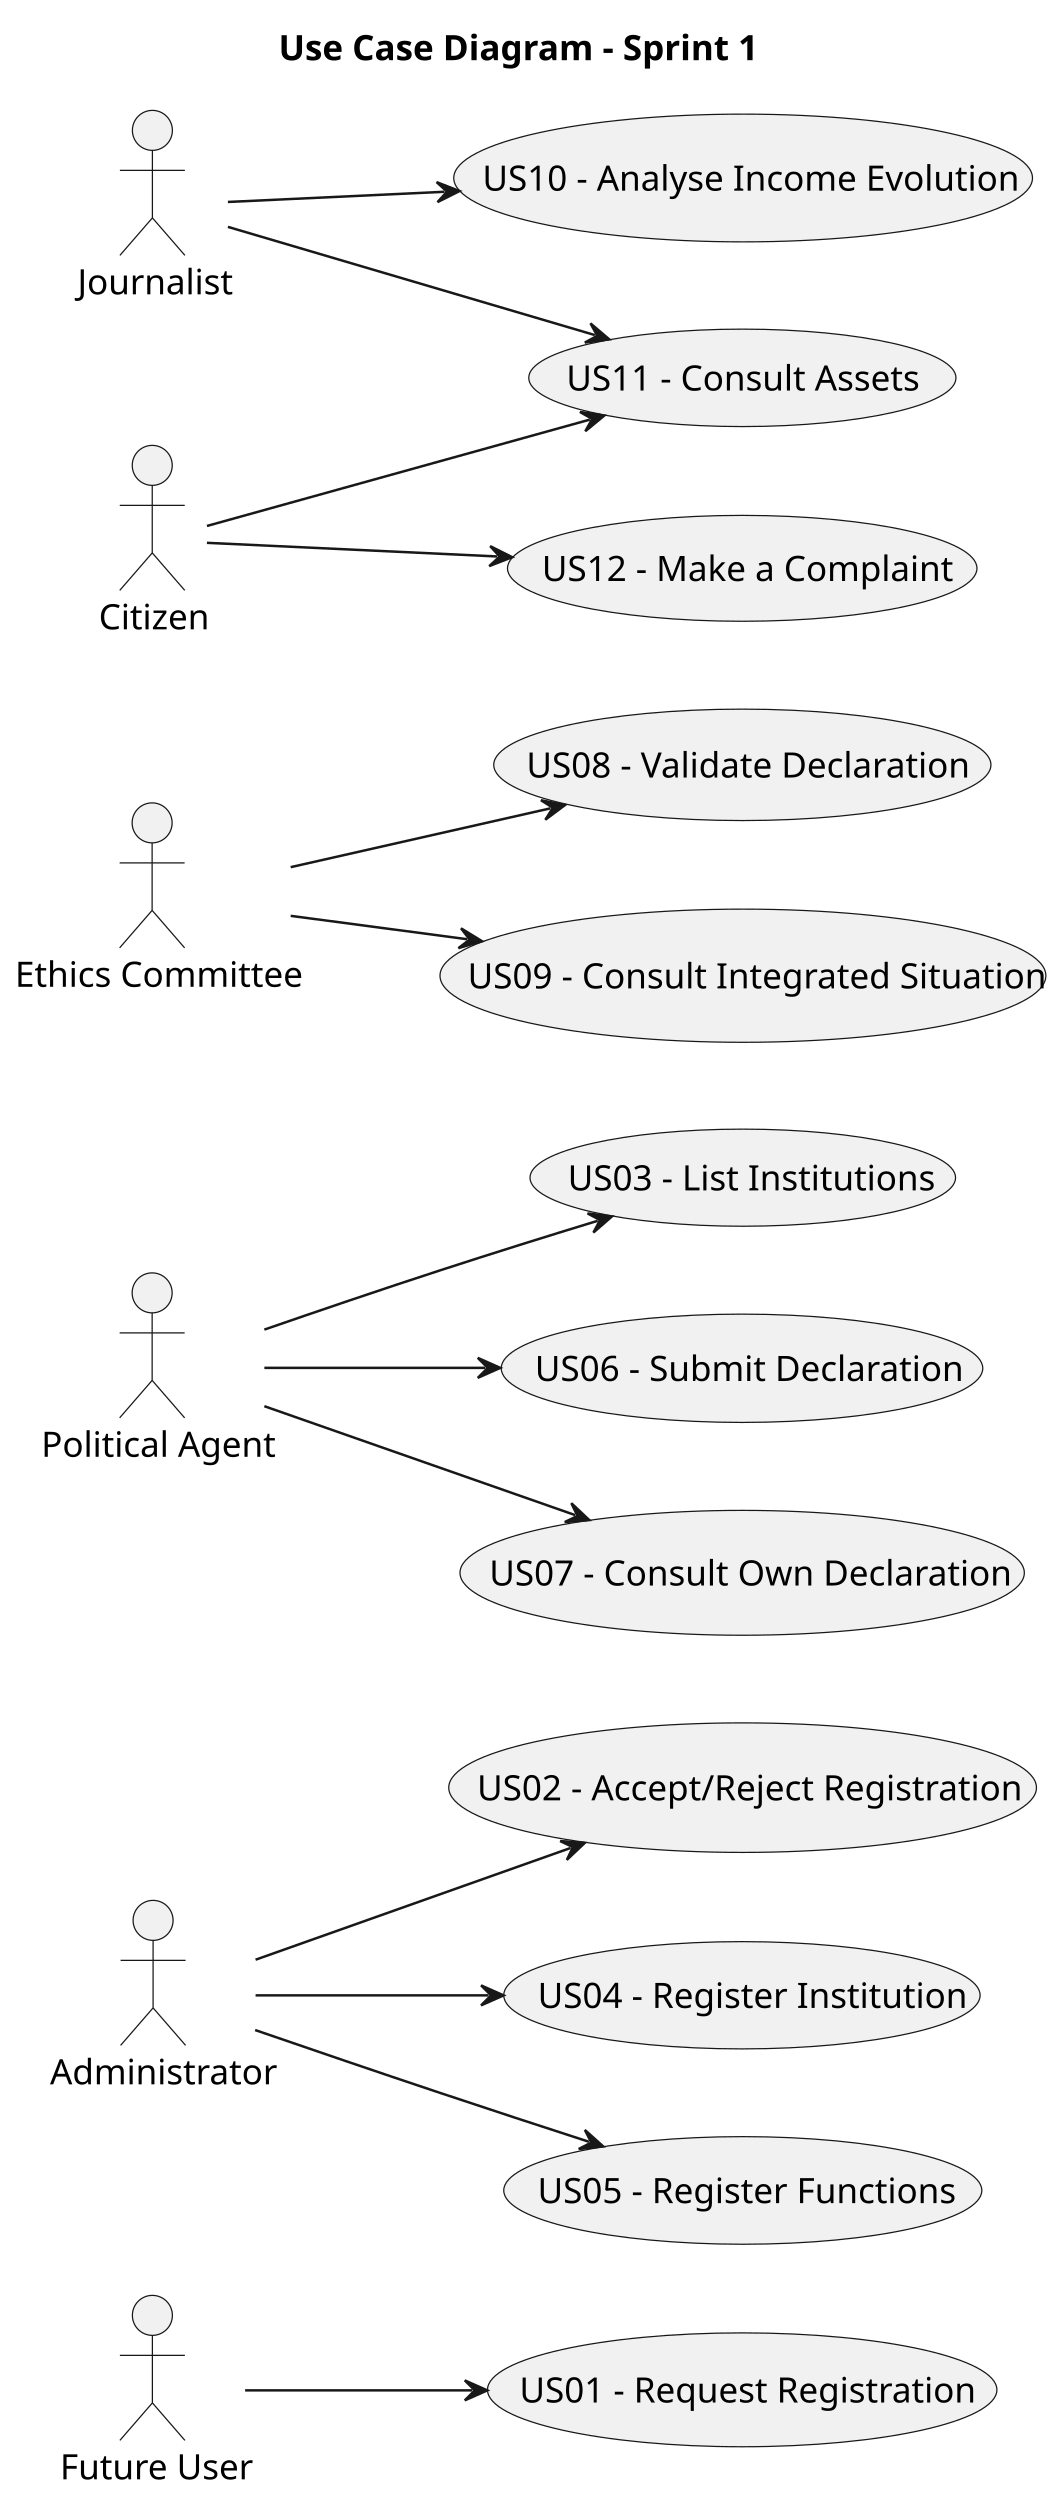
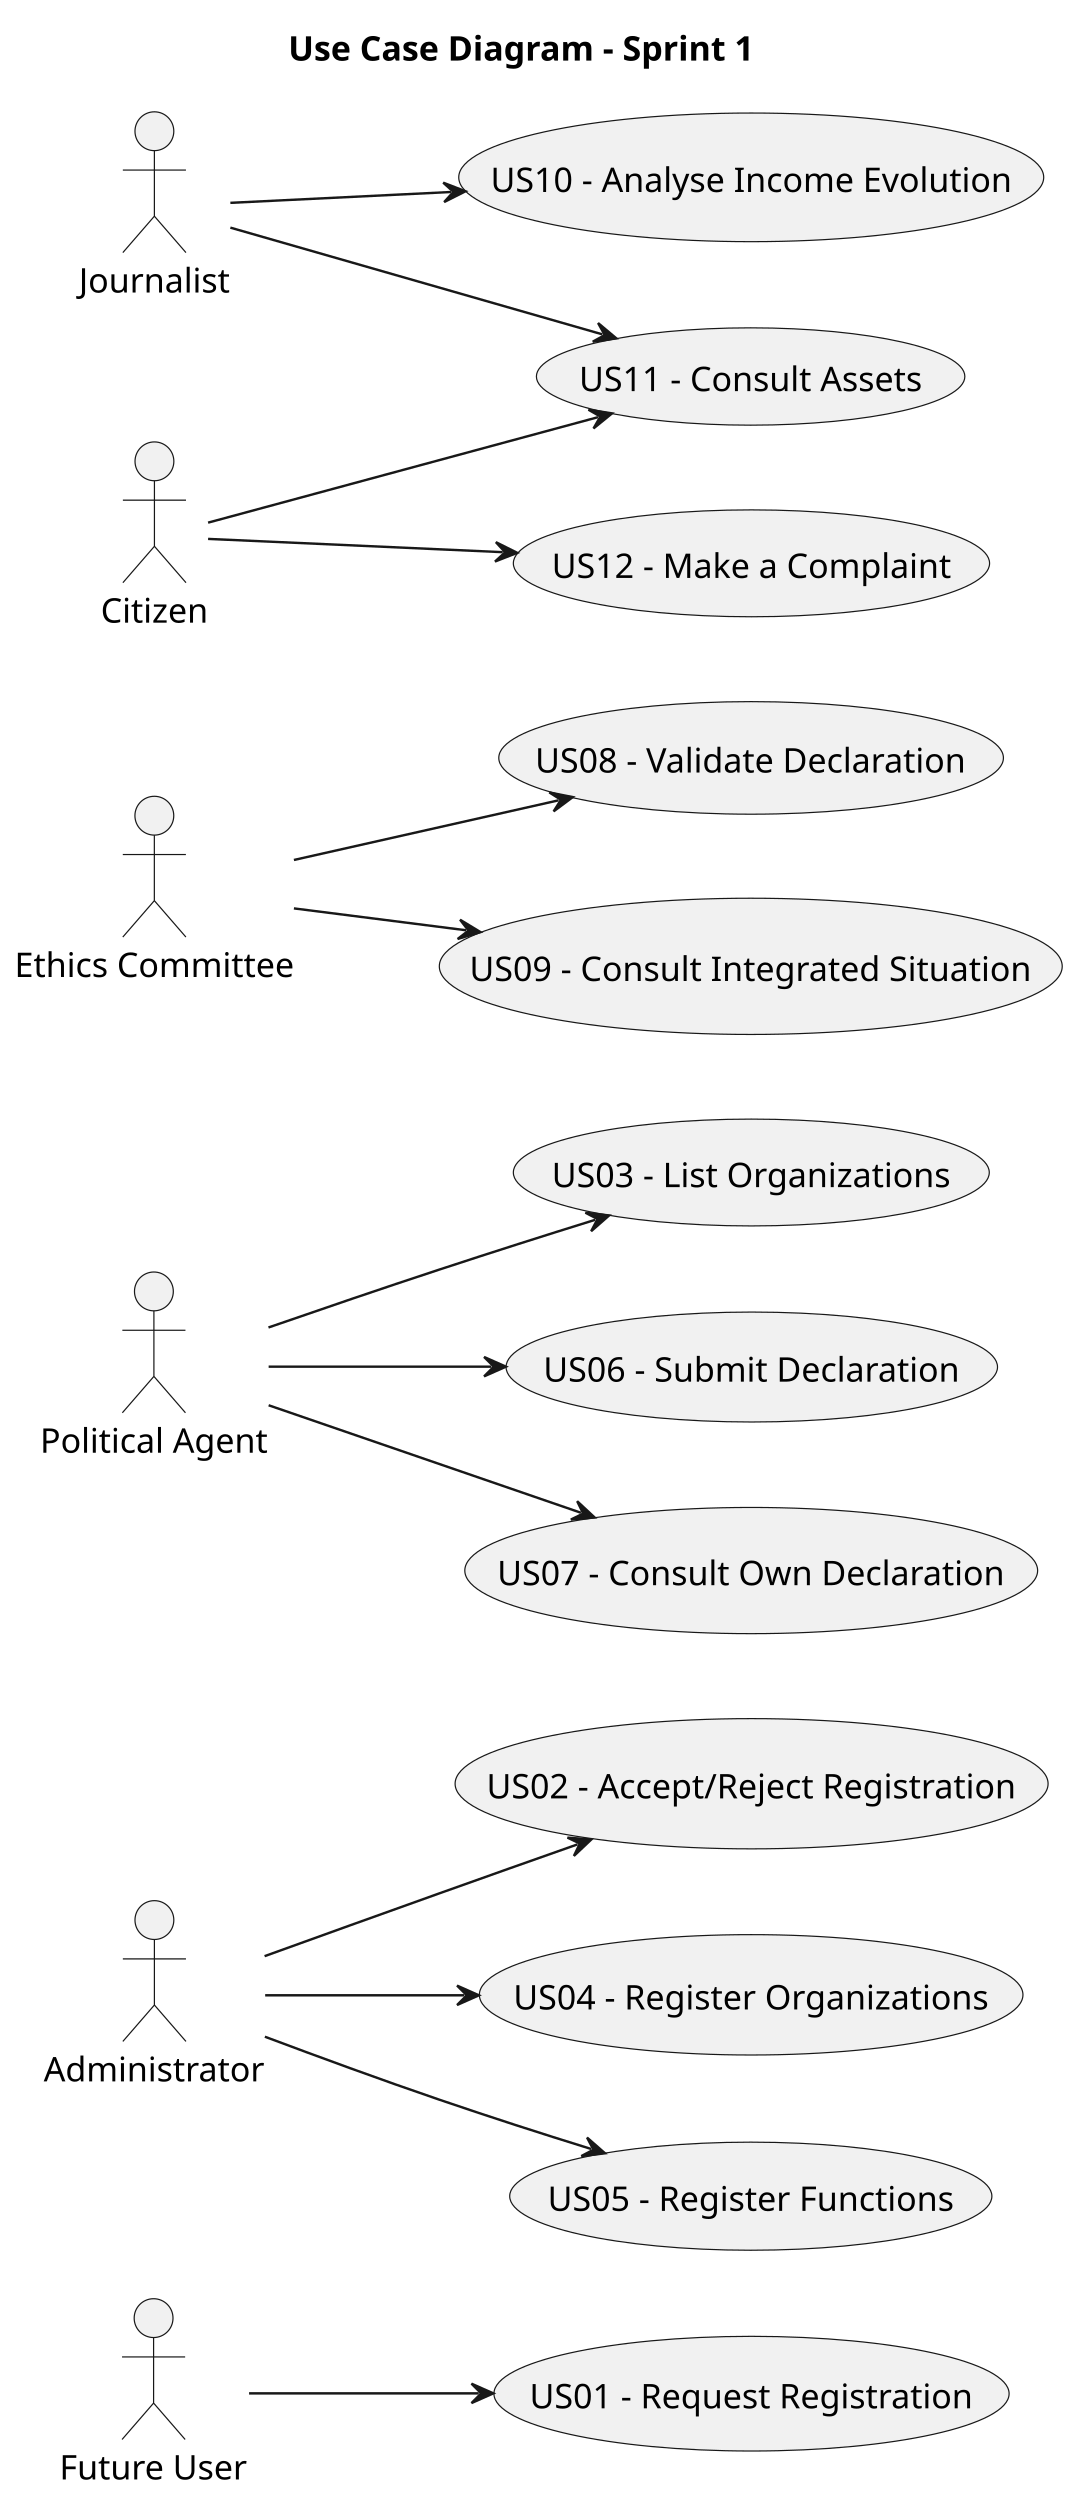
- <svg xmlns="http://www.w3.org/2000/svg" contentStyleType="text/css" data-diagram-type="DESCRIPTION" height="1000px" preserveAspectRatio="none" style="width:424px;height:1000px;background:#FFFFFF;" version="1.1" viewBox="0 0 424 1000" width="424px" zoomAndPan="magnify">
+ <svg xmlns="http://www.w3.org/2000/svg" contentStyleType="text/css" data-diagram-type="DESCRIPTION" height="1030px" preserveAspectRatio="none" style="width:443px;height:1030px;background:#FFFFFF;" version="1.1" viewBox="0 0 443 1030" width="443px" zoomAndPan="magnify">
  <defs />
  <g>
    <g class="title" data-source-line="7">
-       <text fill="#000000" font-family="sans-serif" font-size="14" font-weight="bold" lengthAdjust="spacing" textLength="187.51" x="111.419" y="24.075">Use Case Diagram - Sprint 1</text>
+       <text fill="#000000" font-family="sans-serif" font-size="14" font-weight="bold" lengthAdjust="spacing" textLength="192.121" x="118.758" y="24.966">Use Case Diagram - Sprint 1</text>
    </g>
    <g class="entity" data-entity="FutureUser" data-source-line="9" data-uid="ent0002" id="entity_FutureUser">
-       <ellipse cx="60.955" cy="926.151" fill="#F1F1F1" rx="8" ry="8" style="stroke:#181818;stroke-width:0.5;" />
-       <path d="M60.955,934.151 L60.955,961.151 M47.955,942.151 L73.955,942.151 M60.955,961.151 L47.955,976.151 M60.955,961.151 L73.955,976.151" fill="none" style="stroke:#181818;stroke-width:0.5;" />
-       <text fill="#000000" font-family="sans-serif" font-size="14" lengthAdjust="spacing" textLength="73.91" x="24" y="991.727">Future User</text>
+       <ellipse cx="63.28" cy="955.068" fill="#F1F1F1" rx="8" ry="8" style="stroke:#181818;stroke-width:0.5;" />
+       <path d="M63.28,963.068 L63.28,990.068 M50.28,971.068 L76.28,971.068 M63.28,990.068 L50.28,1005.068 M63.28,990.068 L76.28,1005.068" fill="none" style="stroke:#181818;stroke-width:0.5;" />
+       <text fill="#000000" font-family="sans-serif" font-size="14" lengthAdjust="spacing" textLength="77.56" x="24.5" y="1021.534">Future User</text>
    </g>
    <g class="entity" data-entity="Admin" data-source-line="10" data-uid="ent0003" id="entity_Admin">
-       <ellipse cx="61.234" cy="768.151" fill="#F1F1F1" rx="8" ry="8" style="stroke:#181818;stroke-width:0.5;" />
-       <path d="M61.234,776.151 L61.234,803.151 M48.234,784.151 L74.234,784.151 M61.234,803.151 L48.234,818.151 M61.234,803.151 L74.234,818.151" fill="none" style="stroke:#181818;stroke-width:0.5;" />
-       <text fill="#000000" font-family="sans-serif" font-size="14" lengthAdjust="spacing" textLength="82.469" x="20" y="833.727">Administrator</text>
+       <ellipse cx="63.612" cy="791.068" fill="#F1F1F1" rx="8" ry="8" style="stroke:#181818;stroke-width:0.5;" />
+       <path d="M63.612,799.068 L63.612,826.068 M50.612,807.068 L76.612,807.068 M63.612,826.068 L50.612,841.068 M63.612,826.068 L76.612,841.068" fill="none" style="stroke:#181818;stroke-width:0.5;" />
+       <text fill="#000000" font-family="sans-serif" font-size="14" lengthAdjust="spacing" textLength="91.224" x="18" y="857.534">Administrator</text>
    </g>
    <g class="entity" data-entity="Agent" data-source-line="11" data-uid="ent0004" id="entity_Agent">
-       <ellipse cx="60.858" cy="517.151" fill="#F1F1F1" rx="8" ry="8" style="stroke:#181818;stroke-width:0.5;" />
-       <path d="M60.858,525.151 L60.858,552.151 M47.858,533.151 L73.858,533.151 M60.858,552.151 L47.858,567.151 M60.858,552.151 L73.858,567.151" fill="none" style="stroke:#181818;stroke-width:0.5;" />
-       <text fill="#000000" font-family="sans-serif" font-size="14" lengthAdjust="spacing" textLength="88.717" x="16.5" y="582.727">Political Agent</text>
+       <ellipse cx="63.407" cy="532.068" fill="#F1F1F1" rx="8" ry="8" style="stroke:#181818;stroke-width:0.5;" />
+       <path d="M63.407,540.068 L63.407,567.068 M50.407,548.068 L76.407,548.068 M63.407,567.068 L50.407,582.068 M63.407,567.068 L76.407,582.068" fill="none" style="stroke:#181818;stroke-width:0.5;" />
+       <text fill="#000000" font-family="sans-serif" font-size="14" lengthAdjust="spacing" textLength="93.814" x="16.5" y="598.534">Political Agent</text>
    </g>
    <g class="entity" data-entity="Ethics" data-source-line="12" data-uid="ent0005" id="entity_Ethics">
-       <ellipse cx="60.848" cy="329.151" fill="#F1F1F1" rx="8" ry="8" style="stroke:#181818;stroke-width:0.5;" />
-       <path d="M60.848,337.151 L60.848,364.151 M47.848,345.151 L73.848,345.151 M60.848,364.151 L47.848,379.151 M60.848,364.151 L73.848,379.151" fill="none" style="stroke:#181818;stroke-width:0.5;" />
-       <text fill="#000000" font-family="sans-serif" font-size="14" lengthAdjust="spacing" textLength="109.696" x="6" y="394.727">Ethics Committee</text>
+       <ellipse cx="63.589" cy="336.068" fill="#F1F1F1" rx="8" ry="8" style="stroke:#181818;stroke-width:0.5;" />
+       <path d="M63.589,344.068 L63.589,371.068 M50.589,352.068 L76.589,352.068 M63.589,371.068 L50.589,386.068 M63.589,371.068 L76.589,386.068" fill="none" style="stroke:#181818;stroke-width:0.5;" />
+       <text fill="#000000" font-family="sans-serif" font-size="14" lengthAdjust="spacing" textLength="115.178" x="6" y="402.534">Ethics Committee</text>
    </g>
    <g class="entity" data-entity="Journalist" data-source-line="13" data-uid="ent0006" id="entity_Journalist">
-       <ellipse cx="60.959" cy="52.151" fill="#F1F1F1" rx="8" ry="8" style="stroke:#181818;stroke-width:0.5;" />
-       <path d="M60.959,60.151 L60.959,87.151 M47.959,68.151 L73.959,68.151 M60.959,87.151 L47.959,102.151 M60.959,87.151 L73.959,102.151" fill="none" style="stroke:#181818;stroke-width:0.5;" />
-       <text fill="#000000" font-family="sans-serif" font-size="14" lengthAdjust="spacing" textLength="59.917" x="31" y="117.727">Journalist</text>
+       <ellipse cx="63.608" cy="54.068" fill="#F1F1F1" rx="8" ry="8" style="stroke:#181818;stroke-width:0.5;" />
+       <path d="M63.608,62.068 L63.608,89.068 M50.608,70.068 L76.608,70.068 M63.608,89.068 L50.608,104.068 M63.608,89.068 L76.608,104.068" fill="none" style="stroke:#181818;stroke-width:0.5;" />
+       <text fill="#000000" font-family="sans-serif" font-size="14" lengthAdjust="spacing" textLength="62.216" x="32.5" y="120.534">Journalist</text>
    </g>
    <g class="entity" data-entity="Citizen" data-source-line="14" data-uid="ent0007" id="entity_Citizen">
-       <ellipse cx="60.897" cy="186.151" fill="#F1F1F1" rx="8" ry="8" style="stroke:#181818;stroke-width:0.5;" />
-       <path d="M60.897,194.151 L60.897,221.151 M47.897,202.151 L73.897,202.151 M60.897,221.151 L47.897,236.151 M60.897,221.151 L73.897,236.151" fill="none" style="stroke:#181818;stroke-width:0.5;" />
-       <text fill="#000000" font-family="sans-serif" font-size="14" lengthAdjust="spacing" textLength="42.793" x="39.5" y="251.727">Citizen</text>
+       <ellipse cx="63.627" cy="190.068" fill="#F1F1F1" rx="8" ry="8" style="stroke:#181818;stroke-width:0.5;" />
+       <path d="M63.627,198.068 L63.627,225.068 M50.627,206.068 L76.627,206.068 M63.627,225.068 L50.627,240.068 M63.627,225.068 L76.627,240.068" fill="none" style="stroke:#181818;stroke-width:0.5;" />
+       <text fill="#000000" font-family="sans-serif" font-size="14" lengthAdjust="spacing" textLength="44.254" x="41.5" y="256.534">Citizen</text>
    </g>
    <g class="entity" data-entity="US01" data-source-line="16" data-uid="ent0008" id="entity_US01">
-       <ellipse cx="296.88" cy="955.927" fill="#F1F1F1" rx="101.88" ry="22.776" style="stroke:#181818;stroke-width:0.5;" />
-       <text fill="#000000" font-family="sans-serif" font-size="14" lengthAdjust="spacing" textLength="178.199" x="207.781" y="961.003">US01 - Request Registration</text>
+       <ellipse cx="309.627" cy="986.193" fill="#F1F1F1" rx="106.126" ry="23.625" style="stroke:#181818;stroke-width:0.5;" />
+       <text fill="#000000" font-family="sans-serif" font-size="14" lengthAdjust="spacing" textLength="182.895" x="218.179" y="992.227">US01 - Request Registration</text>
    </g>
    <g class="entity" data-entity="US02" data-source-line="17" data-uid="ent0009" id="entity_US02">
-       <ellipse cx="297.042" cy="715.06" fill="#F1F1F1" rx="117.542" ry="25.908" style="stroke:#181818;stroke-width:0.5;" />
-       <text fill="#000000" font-family="sans-serif" font-size="14" lengthAdjust="spacing" textLength="212.427" x="190.828" y="720.135">US02 - Accept/Reject Registration</text>
+       <ellipse cx="309.657" cy="734.899" fill="#F1F1F1" rx="122.157" ry="26.831" style="stroke:#181818;stroke-width:0.5;" />
+       <text fill="#000000" font-family="sans-serif" font-size="14" lengthAdjust="spacing" textLength="218.413" x="200.451" y="740.933">US02 - Accept/Reject Registration</text>
    </g>
    <g class="entity" data-entity="US03" data-source-line="18" data-uid="ent0010" id="entity_US03">
-       <ellipse cx="297.115" cy="471.074" fill="#F1F1F1" rx="85.115" ry="19.423" style="stroke:#181818;stroke-width:0.5;" />
-       <text fill="#000000" font-family="sans-serif" font-size="14" lengthAdjust="spacing" textLength="140.061" x="227.084" y="476.15">US03 - List Institutions</text>
+       <ellipse cx="309.541" cy="483.076" fill="#F1F1F1" rx="98.041" ry="22.008" style="stroke:#181818;stroke-width:0.5;" />
+       <text fill="#000000" font-family="sans-serif" font-size="14" lengthAdjust="spacing" textLength="164.443" x="227.319" y="489.11">US03 - List Organizations</text>
    </g>
    <g class="entity" data-entity="US04" data-source-line="19" data-uid="ent0011" id="entity_US04">
-       <ellipse cx="296.771" cy="798.106" fill="#F1F1F1" rx="95.271" ry="21.454" style="stroke:#181818;stroke-width:0.5;" />
-       <text fill="#000000" font-family="sans-serif" font-size="14" lengthAdjust="spacing" textLength="163.406" x="215.068" y="803.181">US04 - Register Institution</text>
+       <ellipse cx="309.479" cy="821.864" fill="#F1F1F1" rx="111.979" ry="24.796" style="stroke:#181818;stroke-width:0.5;" />
+       <text fill="#000000" font-family="sans-serif" font-size="14" lengthAdjust="spacing" textLength="195.999" x="211.479" y="827.898">US04 - Register Organizations</text>
    </g>
    <g class="entity" data-entity="US05" data-source-line="20" data-uid="ent0012" id="entity_US05">
-       <ellipse cx="297.113" cy="876.174" fill="#F1F1F1" rx="95.613" ry="21.523" style="stroke:#181818;stroke-width:0.5;" />
-       <text fill="#000000" font-family="sans-serif" font-size="14" lengthAdjust="spacing" textLength="164.179" x="215.024" y="881.25">US05 - Register Functions</text>
+       <ellipse cx="309.328" cy="904.833" fill="#F1F1F1" rx="99.328" ry="22.266" style="stroke:#181818;stroke-width:0.5;" />
+       <text fill="#000000" font-family="sans-serif" font-size="14" lengthAdjust="spacing" textLength="167.411" x="225.622" y="910.867">US05 - Register Functions</text>
    </g>
    <g class="entity" data-entity="US06" data-source-line="21" data-uid="ent0013" id="entity_US06">
-       <ellipse cx="296.805" cy="547.312" fill="#F1F1F1" rx="96.305" ry="21.661" style="stroke:#181818;stroke-width:0.5;" />
-       <text fill="#000000" font-family="sans-serif" font-size="14" lengthAdjust="spacing" textLength="165.737" x="213.936" y="552.388">US06 - Submit Declaration</text>
+       <ellipse cx="309.738" cy="563.216" fill="#F1F1F1" rx="101.238" ry="22.648" style="stroke:#181818;stroke-width:0.5;" />
+       <text fill="#000000" font-family="sans-serif" font-size="14" lengthAdjust="spacing" textLength="171.793" x="223.841" y="569.249">US06 - Submit Declaration</text>
    </g>
    <g class="entity" data-entity="US07" data-source-line="22" data-uid="ent0014" id="entity_US07">
-       <ellipse cx="296.867" cy="629.125" fill="#F1F1F1" rx="112.867" ry="24.974" style="stroke:#181818;stroke-width:0.5;" />
-       <text fill="#000000" font-family="sans-serif" font-size="14" lengthAdjust="spacing" textLength="202.31" x="195.713" y="634.201">US07 - Consult Own Declaration</text>
+       <ellipse cx="309.502" cy="647.068" fill="#F1F1F1" rx="118.002" ry="26" style="stroke:#181818;stroke-width:0.5;" />
+       <text fill="#000000" font-family="sans-serif" font-size="14" lengthAdjust="spacing" textLength="209.313" x="204.845" y="653.102">US07 - Consult Own Declaration</text>
    </g>
    <g class="entity" data-entity="US08" data-source-line="23" data-uid="ent0015" id="entity_US08">
-       <ellipse cx="296.936" cy="305.938" fill="#F1F1F1" rx="99.436" ry="22.287" style="stroke:#181818;stroke-width:0.5;" />
-       <text fill="#000000" font-family="sans-serif" font-size="14" lengthAdjust="spacing" textLength="172.758" x="210.557" y="311.014">US08 - Validate Declaration</text>
+       <ellipse cx="309.454" cy="312.259" fill="#F1F1F1" rx="103.954" ry="23.191" style="stroke:#181818;stroke-width:0.5;" />
+       <text fill="#000000" font-family="sans-serif" font-size="14" lengthAdjust="spacing" textLength="177.981" x="220.464" y="318.293">US08 - Validate Declaration</text>
    </g>
    <g class="entity" data-entity="US09" data-source-line="24" data-uid="ent0016" id="entity_US09">
-       <ellipse cx="297.174" cy="390.286" fill="#F1F1F1" rx="121.174" ry="26.635" style="stroke:#181818;stroke-width:0.5;" />
-       <text fill="#000000" font-family="sans-serif" font-size="14" lengthAdjust="spacing" textLength="220.24" x="187.054" y="395.362">US09 - Consult Integrated Situation</text>
+       <ellipse cx="309.319" cy="398.132" fill="#F1F1F1" rx="128.319" ry="28.064" style="stroke:#181818;stroke-width:0.5;" />
+       <text fill="#000000" font-family="sans-serif" font-size="14" lengthAdjust="spacing" textLength="231.797" x="193.421" y="404.166">US09 - Consult Integrated Situation</text>
    </g>
    <g class="entity" data-entity="US10" data-source-line="25" data-uid="ent0017" id="entity_US10">
-       <ellipse cx="297.247" cy="71.201" fill="#F1F1F1" rx="115.747" ry="25.549" style="stroke:#181818;stroke-width:0.5;" />
-       <text fill="#000000" font-family="sans-serif" font-size="14" lengthAdjust="spacing" textLength="208.551" x="192.972" y="76.276">US10 - Analyse Income Evolution</text>
+       <ellipse cx="309.504" cy="73.069" fill="#F1F1F1" rx="120.504" ry="26.501" style="stroke:#181818;stroke-width:0.5;" />
+       <text fill="#000000" font-family="sans-serif" font-size="14" lengthAdjust="spacing" textLength="214.801" x="202.104" y="79.103">US10 - Analyse Income Evolution</text>
    </g>
    <g class="entity" data-entity="US11" data-source-line="26" data-uid="ent0018" id="entity_US11">
-       <ellipse cx="296.945" cy="151.14" fill="#F1F1F1" rx="85.445" ry="19.489" style="stroke:#181818;stroke-width:0.5;" />
-       <text fill="#000000" font-family="sans-serif" font-size="14" lengthAdjust="spacing" textLength="140.834" x="226.528" y="156.216">US11 - Consult Assets</text>
+       <ellipse cx="309.258" cy="155.119" fill="#F1F1F1" rx="88.258" ry="20.052" style="stroke:#181818;stroke-width:0.5;" />
+       <text fill="#000000" font-family="sans-serif" font-size="14" lengthAdjust="spacing" textLength="141.371" x="238.572" y="161.153">US11 - Consult Assets</text>
    </g>
    <g class="entity" data-entity="US12" data-source-line="27" data-uid="ent0019" id="entity_US12">
-       <ellipse cx="296.894" cy="227.33" fill="#F1F1F1" rx="93.894" ry="21.179" style="stroke:#181818;stroke-width:0.5;" />
-       <text fill="#000000" font-family="sans-serif" font-size="14" lengthAdjust="spacing" textLength="160.289" x="216.749" y="232.406">US12 - Make a Complaint</text>
+       <ellipse cx="309.602" cy="232.088" fill="#F1F1F1" rx="98.102" ry="22.02" style="stroke:#181818;stroke-width:0.5;" />
+       <text fill="#000000" font-family="sans-serif" font-size="14" lengthAdjust="spacing" textLength="164.583" x="227.31" y="238.122">US12 - Make a Complaint</text>
    </g>
    <g class="link" data-entity-1="FutureUser" data-entity-2="US01" data-source-line="29" data-uid="lnk20" id="link_FutureUser_US01">
-       <path d="M98.05,956.151 C124.01,956.151 154.4,956.151 188.91,956.151" fill="none" id="FutureUser-to-US01" style="stroke:#181818;stroke-width:1;" />
-       <polygon fill="#181818" points="194.91,956.151,185.91,952.151,189.91,956.151,185.91,960.151,194.91,956.151" style="stroke:#181818;stroke-width:1;" />
+       <path d="M102.62,986.068 C129.7,986.068 161.46,986.068 197.25,986.068" fill="none" id="FutureUser-to-US01" style="stroke:#181818;stroke-width:1;" />
+       <polygon fill="#181818" points="203.25,986.068,194.25,982.068,198.25,986.068,194.25,990.068,203.25,986.068" style="stroke:#181818;stroke-width:1;" />
    </g>
    <g class="link" data-entity-1="Admin" data-entity-2="US02" data-source-line="30" data-uid="lnk21" id="link_Admin_US02">
-       <path d="M102.23,783.881 C138.42,771.041 186.515,753.988 228.225,739.188" fill="none" id="Admin-to-US02" style="stroke:#181818;stroke-width:1;" />
-       <polygon fill="#181818" points="233.88,737.181,224.06,736.421,229.168,738.853,226.736,743.961,233.88,737.181" style="stroke:#181818;stroke-width:1;" />
+       <path d="M109.01,805.938 C130.71,798.098 157.21,788.558 181,780.068 C201.34,772.808 217.871,766.953 237.951,759.873" fill="none" id="Admin-to-US02" style="stroke:#181818;stroke-width:1;" />
+       <polygon fill="#181818" points="243.61,757.878,233.792,757.098,238.894,759.54,236.452,764.643,243.61,757.878" style="stroke:#181818;stroke-width:1;" />
    </g>
    <g class="link" data-entity-1="Admin" data-entity-2="US04" data-source-line="31" data-uid="lnk22" id="link_Admin_US04">
-       <path d="M102.23,798.151 C129.54,798.151 160.84,798.151 195.43,798.151" fill="none" id="Admin-to-US04" style="stroke:#181818;stroke-width:1;" />
-       <polygon fill="#181818" points="201.43,798.151,192.43,794.151,196.43,798.151,192.43,802.151,201.43,798.151" style="stroke:#181818;stroke-width:1;" />
+       <path d="M109.25,822.068 C134.09,822.068 160.17,822.068 191.31,822.068" fill="none" id="Admin-to-US04" style="stroke:#181818;stroke-width:1;" />
+       <polygon fill="#181818" points="197.31,822.068,188.31,818.068,192.31,822.068,188.31,826.068,197.31,822.068" style="stroke:#181818;stroke-width:1;" />
    </g>
    <g class="link" data-entity-1="Admin" data-entity-2="US05" data-source-line="32" data-uid="lnk23" id="link_Admin_US05">
-       <path d="M102.05,812.021 C123.88,819.541 151.39,828.941 176,837.151 C197.3,844.251 215.072,850.072 235.572,856.712" fill="none" id="Admin-to-US05" style="stroke:#181818;stroke-width:1;" />
-       <polygon fill="#181818" points="241.28,858.561,233.951,851.983,236.523,857.021,231.485,859.593,241.28,858.561" style="stroke:#181818;stroke-width:1;" />
+       <path d="M109.13,839.128 C130.74,847.238 157.13,856.918 181,865.068 C203.18,872.638 221.97,878.678 243.54,885.378" fill="none" id="Admin-to-US05" style="stroke:#181818;stroke-width:1;" />
+       <polygon fill="#181818" points="249.27,887.158,241.862,880.668,244.495,885.675,239.488,888.308,249.27,887.158" style="stroke:#181818;stroke-width:1;" />
    </g>
    <g class="link" data-entity-1="Agent" data-entity-2="US03" data-source-line="34" data-uid="lnk24" id="link_Agent_US03">
-       <path d="M105.74,531.841 C126.91,524.511 152.73,515.721 176,508.151 C198.5,500.841 217.742,494.836 239.062,488.316" fill="none" id="Agent-to-US03" style="stroke:#181818;stroke-width:1;" />
-       <polygon fill="#181818" points="244.8,486.561,235.024,485.368,240.019,488.024,237.363,493.019,244.8,486.561" style="stroke:#181818;stroke-width:1;" />
+       <path d="M110.61,546.918 C131.98,539.518 157.74,530.708 181,523.068 C203.81,515.578 223.291,509.381 245.231,502.551" fill="none" id="Agent-to-US03" style="stroke:#181818;stroke-width:1;" />
+       <polygon fill="#181818" points="250.96,500.768,241.178,499.624,246.186,502.254,243.556,507.262,250.96,500.768" style="stroke:#181818;stroke-width:1;" />
    </g>
    <g class="link" data-entity-1="Agent" data-entity-2="US06" data-source-line="35" data-uid="lnk25" id="link_Agent_US06">
-       <path d="M105.74,547.151 C132.33,547.151 161.36,547.151 194.11,547.151" fill="none" id="Agent-to-US06" style="stroke:#181818;stroke-width:1;" />
-       <polygon fill="#181818" points="200.11,547.151,191.11,543.151,195.11,547.151,191.11,551.151,200.11,547.151" style="stroke:#181818;stroke-width:1;" />
+       <path d="M110.68,563.068 C138.31,563.068 168.54,563.068 202.44,563.068" fill="none" id="Agent-to-US06" style="stroke:#181818;stroke-width:1;" />
+       <polygon fill="#181818" points="208.44,563.068,199.44,559.068,203.44,563.068,199.44,567.068,208.44,563.068" style="stroke:#181818;stroke-width:1;" />
    </g>
    <g class="link" data-entity-1="Agent" data-entity-2="US07" data-source-line="36" data-uid="lnk26" id="link_Agent_US07">
-       <path d="M105.74,562.481 C142.38,575.321 189.397,591.798 230.047,606.038" fill="none" id="Agent-to-US07" style="stroke:#181818;stroke-width:1;" />
-       <polygon fill="#181818" points="235.71,608.021,228.538,601.271,230.991,606.368,225.894,608.821,235.71,608.021" style="stroke:#181818;stroke-width:1;" />
+       <path d="M110.68,578.968 C148.68,592.048 197.247,608.764 239.327,623.254" fill="none" id="Agent-to-US07" style="stroke:#181818;stroke-width:1;" />
+       <polygon fill="#181818" points="245,625.208,237.793,618.496,240.272,623.58,235.188,626.06,245,625.208" style="stroke:#181818;stroke-width:1;" />
    </g>
    <g class="link" data-entity-1="Ethics" data-entity-2="US08" data-source-line="38" data-uid="lnk27" id="link_Ethics_US08">
-       <path d="M116.27,346.861 C148.95,339.461 185.028,331.287 220.178,323.327" fill="none" id="Ethics-to-US08" style="stroke:#181818;stroke-width:1;" />
-       <polygon fill="#181818" points="226.03,322.001,216.369,320.088,221.154,323.106,218.136,327.89,226.03,322.001" style="stroke:#181818;stroke-width:1;" />
+       <path d="M121.09,354.308 C155.3,346.598 193.397,338.019 230.137,329.729" fill="none" id="Ethics-to-US08" style="stroke:#181818;stroke-width:1;" />
+       <polygon fill="#181818" points="235.99,328.408,226.33,326.487,231.113,329.508,228.091,334.291,235.99,328.408" style="stroke:#181818;stroke-width:1;" />
    </g>
    <g class="link" data-entity-1="Ethics" data-entity-2="US09" data-source-line="39" data-uid="lnk28" id="link_Ethics_US09">
-       <path d="M116.27,366.341 C139.09,369.361 160.482,372.192 186.862,375.692" fill="none" id="Ethics-to-US09" style="stroke:#181818;stroke-width:1;" />
-       <polygon fill="#181818" points="192.81,376.481,184.414,371.332,187.853,375.824,183.362,379.263,192.81,376.481" style="stroke:#181818;stroke-width:1;" />
+       <path d="M121.09,374.258 C144.04,377.178 165.418,379.892 192.018,383.272" fill="none" id="Ethics-to-US09" style="stroke:#181818;stroke-width:1;" />
+       <polygon fill="#181818" points="197.97,384.028,189.546,378.925,193.01,383.398,188.538,386.861,197.97,384.028" style="stroke:#181818;stroke-width:1;" />
    </g>
    <g class="link" data-entity-1="Journalist" data-entity-2="US10" data-source-line="41" data-uid="lnk29" id="link_Journalist_US10">
-       <path d="M91.16,80.781 C114.75,79.671 143.557,78.313 177.817,76.703" fill="none" id="Journalist-to-US10" style="stroke:#181818;stroke-width:1;" />
-       <polygon fill="#181818" points="183.81,76.421,174.632,72.848,178.815,76.656,175.008,80.839,183.81,76.421" style="stroke:#181818;stroke-width:1;" />
+       <path d="M94.91,83.568 C119.57,82.358 149.987,80.862 185.797,79.103" fill="none" id="Journalist-to-US10" style="stroke:#181818;stroke-width:1;" />
+       <polygon fill="#181818" points="191.79,78.808,182.605,75.254,186.796,79.053,182.997,83.245,191.79,78.808" style="stroke:#181818;stroke-width:1;" />
    </g>
    <g class="link" data-entity-1="Journalist" data-entity-2="US11" data-source-line="42" data-uid="lnk30" id="link_Journalist_US11">
-       <path d="M91.16,90.751 C129.27,101.981 190.905,120.165 237.945,134.035" fill="none" id="Journalist-to-US11" style="stroke:#181818;stroke-width:1;" />
-       <polygon fill="#181818" points="243.7,135.731,236.199,129.349,238.904,134.317,233.936,137.023,243.7,135.731" style="stroke:#181818;stroke-width:1;" />
+       <path d="M94.91,93.788 C134.64,105.188 199.143,123.694 248.193,137.763" fill="none" id="Journalist-to-US11" style="stroke:#181818;stroke-width:1;" />
+       <polygon fill="#181818" points="253.96,139.418,246.412,133.091,249.154,138.039,244.206,140.781,253.96,139.418" style="stroke:#181818;stroke-width:1;" />
    </g>
    <g class="link" data-entity-1="Citizen" data-entity-2="US11" data-source-line="44" data-uid="lnk31" id="link_Citizen_US11">
-       <path d="M82.77,210.381 C118.11,200.561 185.269,181.907 235.939,167.837" fill="none" id="Citizen-to-US11" style="stroke:#181818;stroke-width:1;" />
-       <polygon fill="#181818" points="241.72,166.231,231.978,164.785,236.902,167.569,234.118,172.494,241.72,166.231" style="stroke:#181818;stroke-width:1;" />
+       <path d="M85.73,215.328 C122.48,205.388 193.328,186.225 246.378,171.875" fill="none" id="Citizen-to-US11" style="stroke:#181818;stroke-width:1;" />
+       <polygon fill="#181818" points="252.17,170.308,242.438,168.797,247.344,171.613,244.527,176.519,252.17,170.308" style="stroke:#181818;stroke-width:1;" />
    </g>
    <g class="link" data-entity-1="Citizen" data-entity-2="US12" data-source-line="45" data-uid="lnk32" id="link_Citizen_US12">
-       <path d="M82.77,217.131 C110.17,218.411 154.177,220.478 198.877,222.589" fill="none" id="Citizen-to-US12" style="stroke:#181818;stroke-width:1;" />
-       <polygon fill="#181818" points="204.87,222.871,196.069,218.452,199.876,222.636,195.691,226.443,204.87,222.871" style="stroke:#181818;stroke-width:1;" />
+       <path d="M85.73,222.028 C114.13,223.308 160.366,225.387 207.116,227.497" fill="none" id="Citizen-to-US12" style="stroke:#181818;stroke-width:1;" />
+       <polygon fill="#181818" points="213.11,227.768,204.299,223.366,208.115,227.542,203.939,231.358,213.11,227.768" style="stroke:#181818;stroke-width:1;" />
    </g>
  </g>
</svg>
